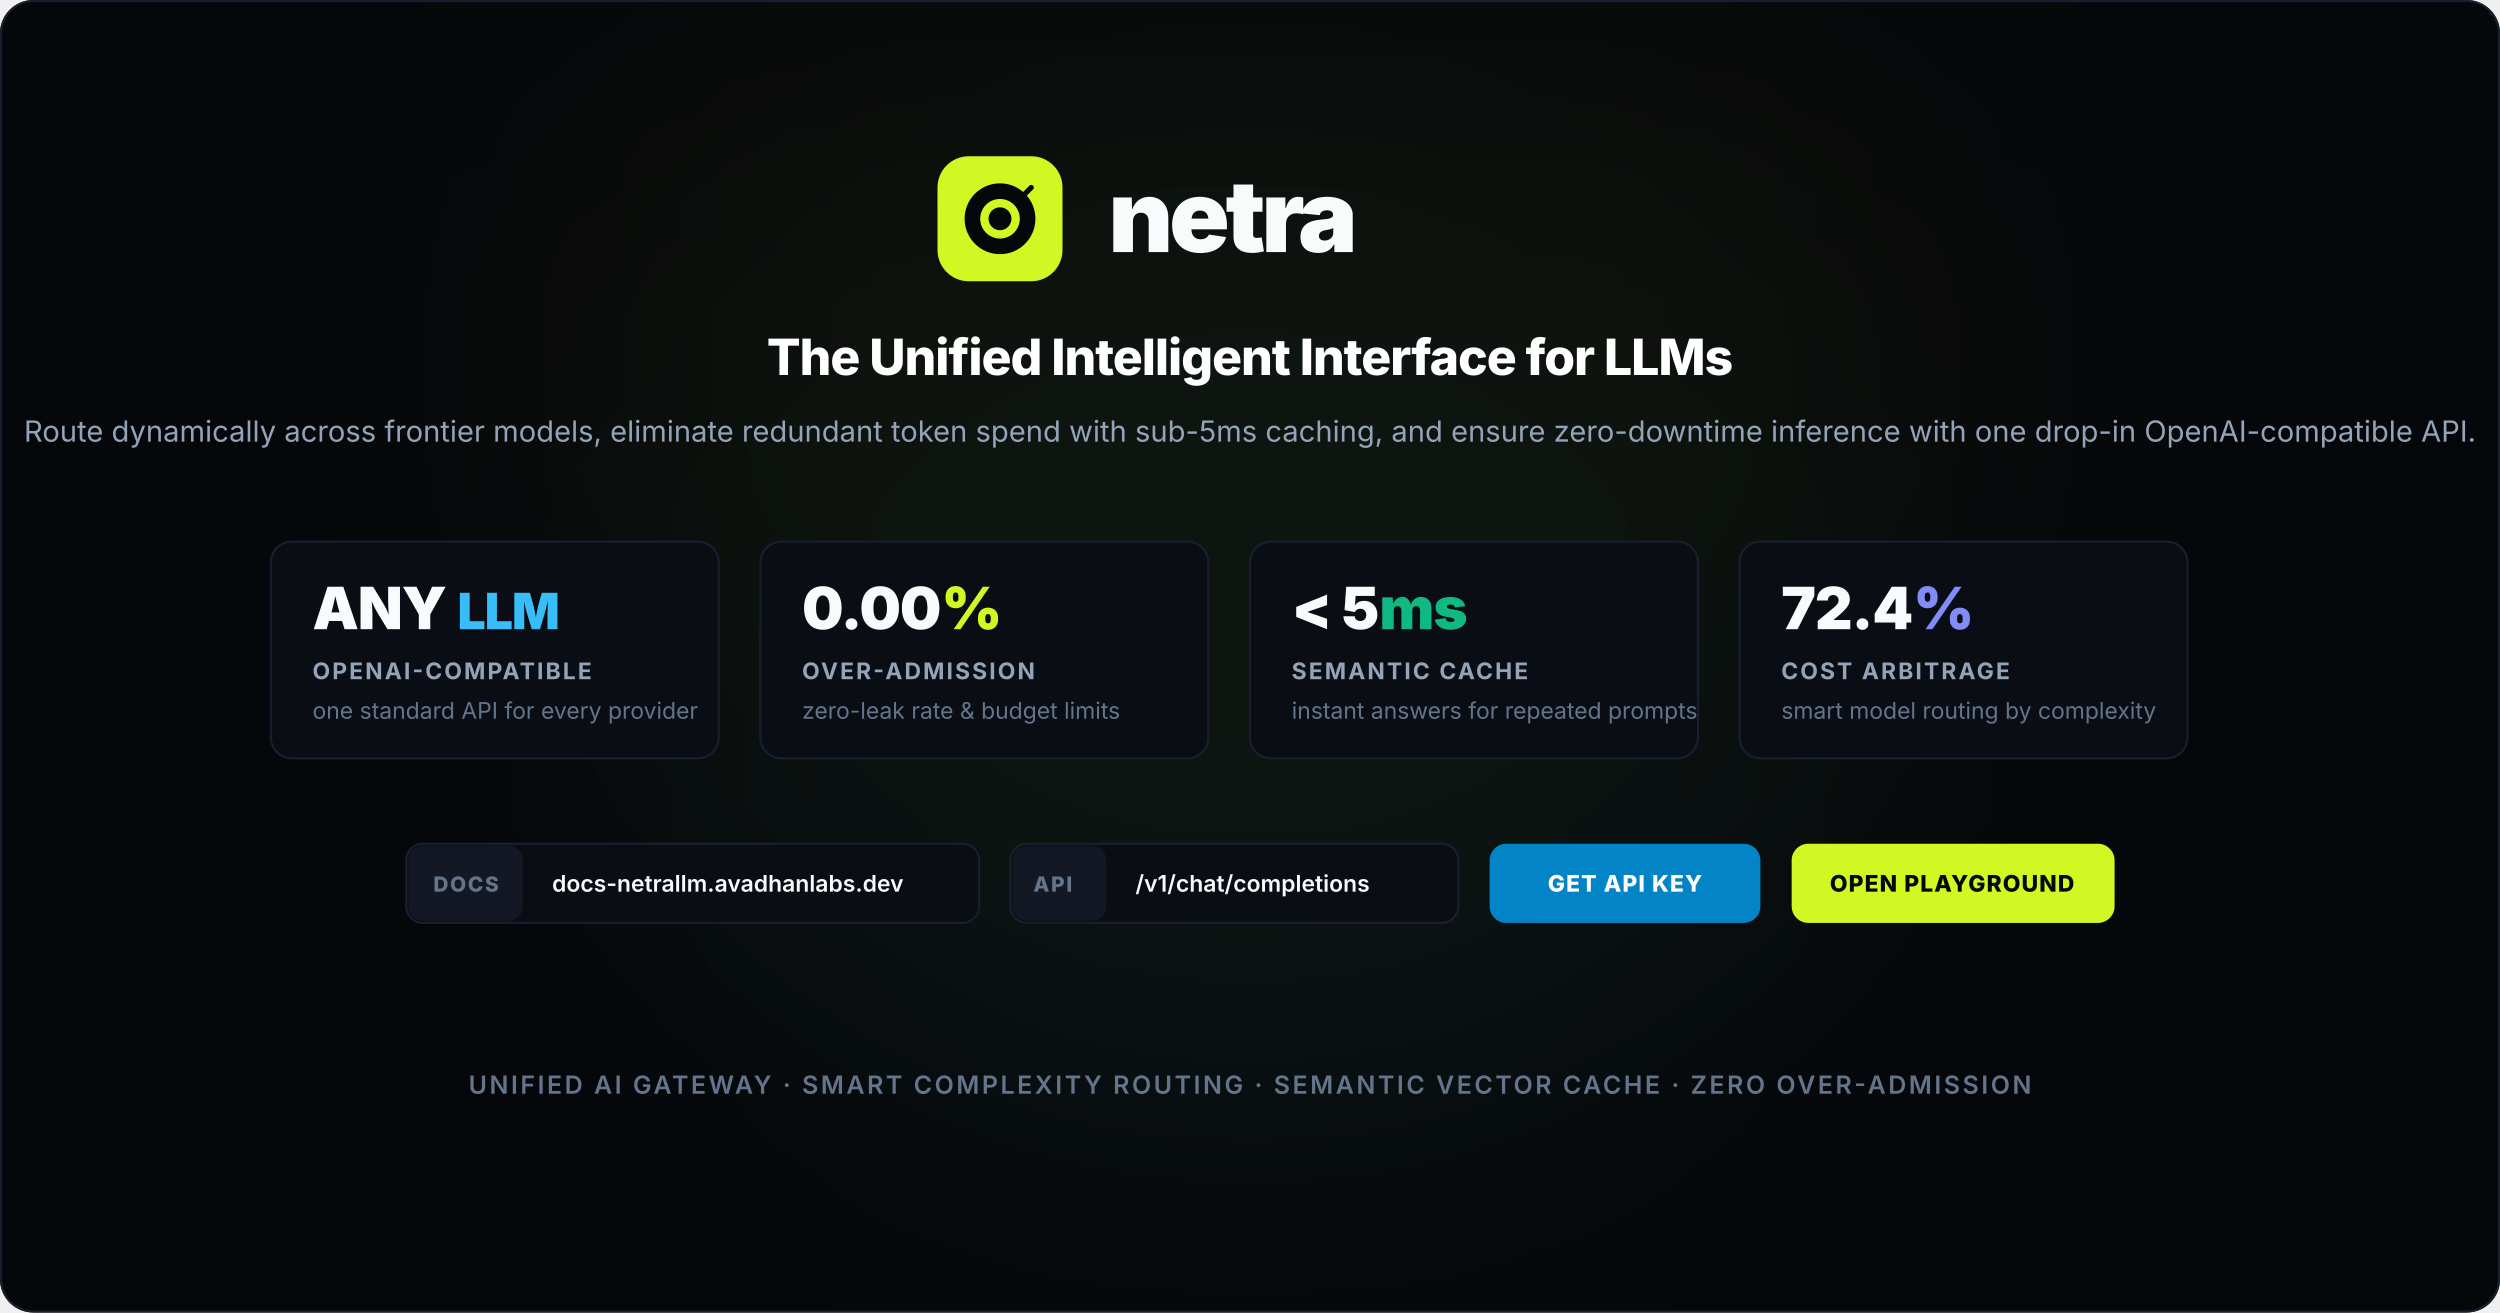
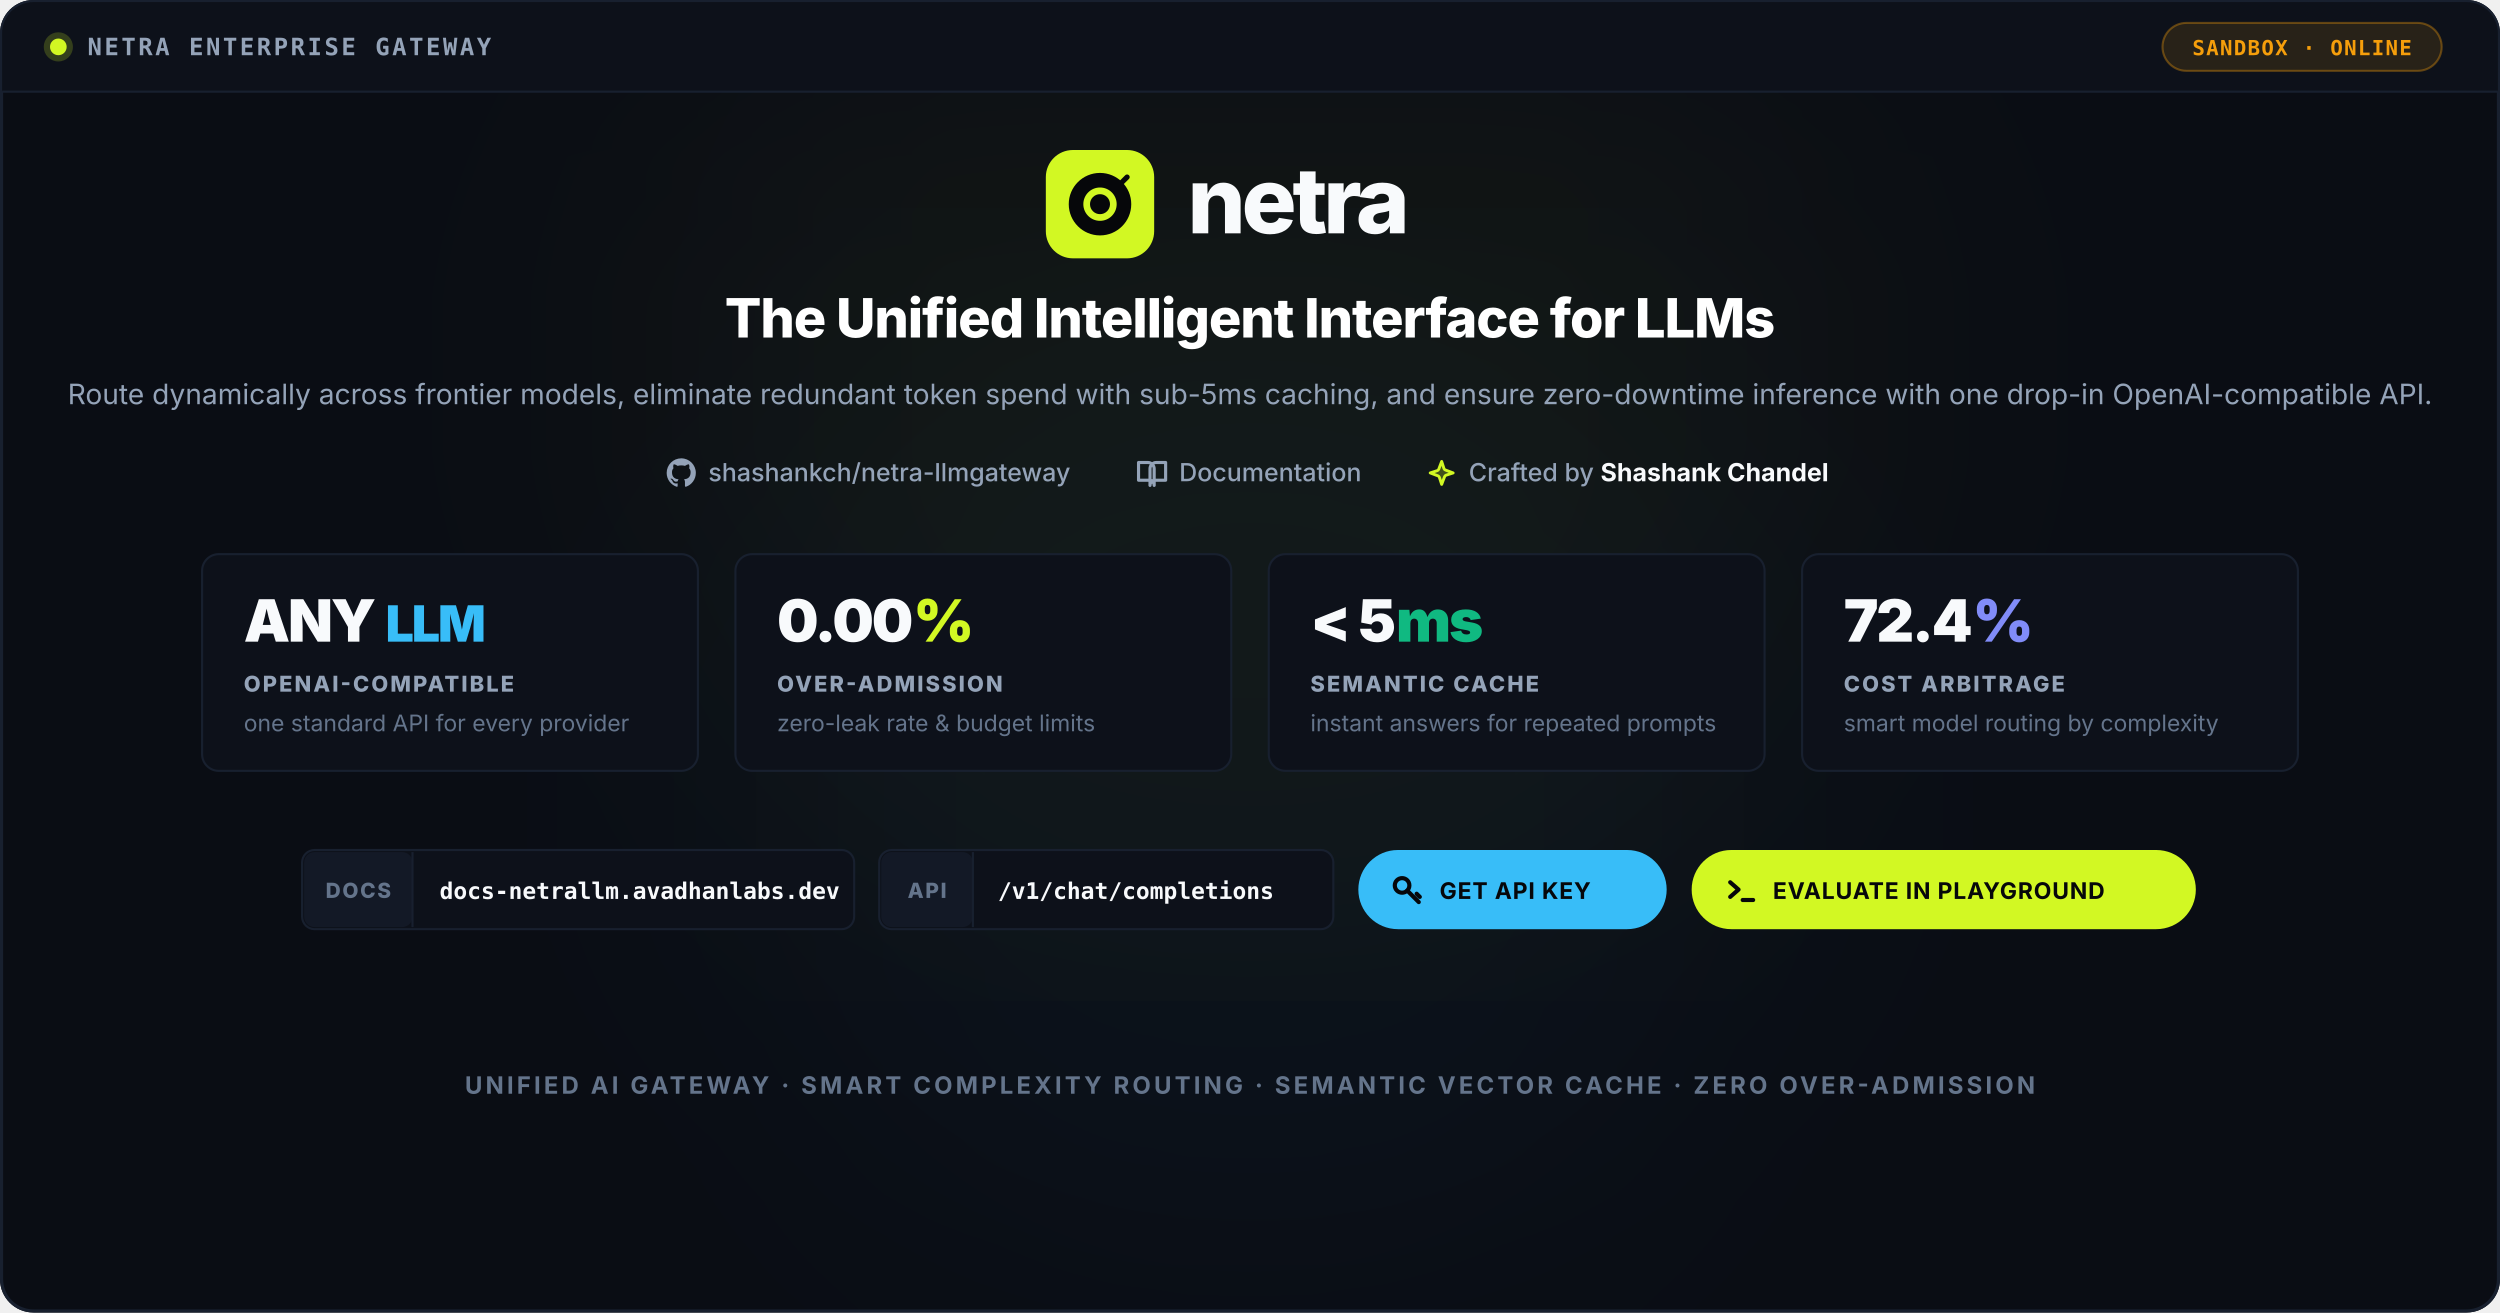
<svg xmlns="http://www.w3.org/2000/svg" width="1200" height="630" viewBox="0 0 1200 630" fill="none">
-   <rect width="1200" height="630" rx="16" fill="#06070A" />
-   <circle cx="600" cy="180" r="320" fill="#D2F823" fill-opacity="0.04" filter="blur(90px)" />
-   <circle cx="600" cy="360" r="280" fill="#38BDF8" fill-opacity="0.03" filter="blur(90px)" />
-   <rect x="0.5" y="0.5" width="1199" height="629" rx="15.5" stroke="#18202F" stroke-width="1" />
-   <g transform="translate(450, 75)">
-     <rect width="60" height="60" rx="15" fill="#D2F823" />
-     <path fill-rule="evenodd" clip-rule="evenodd" d="M30 13C20.611 13 13 20.611 13 30C13 39.389 20.611 47 30 47C39.389 47 47 39.389 47 30C47 20.611 39.389 13 30 13ZM20.5 30C20.5 24.753 24.753 20.5 30 20.5C35.247 20.5 39.5 24.753 39.5 30C39.5 35.247 35.247 39.5 30 39.5C24.753 39.5 20.5 35.247 20.5 30Z" fill="#06070A" />
-     <circle cx="30" cy="30" r="5.5" fill="#06070A" />
-     <path d="M41 19L45 15" stroke="#06070A" stroke-width="2.5" stroke-linecap="round" />
-     <text x="82" y="46" fill="#F8FAFC" font-family="Inter, -apple-system, sans-serif" font-size="48" font-weight="900" letter-spacing="-2px">netra</text>
+   <defs>
+     <filter id="glow-lime" x="200" y="-120" width="800" height="600" filterUnits="userSpaceOnUse" color-interpolation-filters="sRGB">
+       <feFlood flood-opacity="0" result="BackgroundImageFix" />
+       <feBlend mode="normal" in="SourceGraphic" in2="BackgroundImageFix" result="shape" />
+       <feGaussianBlur stdDeviation="80" result="effect1_foregroundBlur" />
+     </filter>
+     <filter id="glow-cyan" x="250" y="100" width="700" height="550" filterUnits="userSpaceOnUse" color-interpolation-filters="sRGB">
+       <feFlood flood-opacity="0" result="BackgroundImageFix" />
+       <feBlend mode="normal" in="SourceGraphic" in2="BackgroundImageFix" result="shape" />
+       <feGaussianBlur stdDeviation="80" result="effect1_foregroundBlur" />
+     </filter>
+   </defs>
+   <rect width="1200" height="630" rx="16" fill="#0A0D14" />
+   <circle cx="600" cy="180" r="280" fill="#D2F823" fill-opacity="0.035" filter="url(#glow-lime)" />
+   <circle cx="600" cy="370" r="240" fill="#38BDF8" fill-opacity="0.03" filter="url(#glow-cyan)" />
+   <rect x="0.75" y="0.75" width="1198.5" height="628.5" rx="15.25" stroke="#18202F" stroke-width="1.5" />
+   <path d="M1 16C1 7.716 7.716 1 16 1H1184C1192.28 1 1199 7.716 1199 16V44H1V16Z" fill="#0D111A" />
+   <line x1="1" y1="44" x2="1199" y2="44" stroke="#18202F" stroke-width="1" />
+   <circle cx="28" cy="22.5" r="4" fill="#D2F823" />
+   <circle cx="28" cy="22.5" r="7" fill="#D2F823" fill-opacity="0.2" />
+   <text x="42" y="26.5" fill="#94A3B8" font-family="'JetBrains Mono', 'SF Mono', monospace" font-size="11.5" font-weight="700" letter-spacing="1.2px">NETRA ENTERPRISE GATEWAY</text>
+   <rect x="1038" y="11" width="134" height="23" rx="11.5" fill="#F59E0B" fill-opacity="0.12" stroke="#F59E0B" stroke-opacity="0.35" stroke-width="1" />
+   <text x="1105" y="26.5" text-anchor="middle" fill="#F59E0B" font-family="'JetBrains Mono', 'SF Mono', monospace" font-size="10" font-weight="700" letter-spacing="0.6px">SANDBOX · ONLINE</text>
+   <g transform="translate(502, 72)">
+     <rect width="52" height="52" rx="13" fill="#D2F823" />
+     <path fill-rule="evenodd" clip-rule="evenodd" d="M26 11C17.716 11 11 17.716 11 26C11 34.284 17.716 41 26 41C34.284 41 41 34.284 41 26C41 17.716 34.284 11 26 11ZM18 26C18 21.582 21.582 18 26 18C30.418 18 34 21.582 34 26C34 30.418 30.418 34 26 34C21.582 34 18 30.418 18 26Z" fill="#06070A" />
+     <circle cx="26" cy="26" r="4.8" fill="#06070A" />
+     <path d="M35.5 16.5L39 13" stroke="#06070A" stroke-width="2.5" stroke-linecap="round" />
+     <text x="68" y="40" fill="#F8FAFC" font-family="Inter, -apple-system, BlinkMacSystemFont, sans-serif" font-size="44" font-weight="800" letter-spacing="-2px">netra</text>
  </g>
-   <text x="600" y="180" text-anchor="middle" fill="#FFFFFF" font-family="Inter, -apple-system, sans-serif" font-size="24" font-weight="800" letter-spacing="-0.5px">The Unified Intelligent Interface for LLMs</text>
-   <text x="600" y="212" text-anchor="middle" fill="#94A3B8" font-family="Inter, -apple-system, sans-serif" font-size="14" font-weight="400">Route dynamically across frontier models, eliminate redundant token spend with sub-5ms caching, and ensure zero-downtime inference with one drop-in OpenAI-compatible API.</text>
-   <g transform="translate(130, 260)">
-     <rect width="215" height="104" rx="10" fill="#0A0D14" stroke="#18202F" />
-     <text x="20" y="42" fill="#F8FAFC" font-family="Inter, -apple-system, sans-serif" font-size="28" font-weight="900" letter-spacing="-0.5px">ANY <tspan fill="#38BDF8" font-size="24">LLM</tspan>
+   <text x="600" y="162" text-anchor="middle" fill="#FFFFFF" font-family="Inter, -apple-system, BlinkMacSystemFont, sans-serif" font-size="26" font-weight="800" letter-spacing="-0.5px">The Unified Intelligent Interface for LLMs</text>
+   <text x="600" y="194" text-anchor="middle" fill="#94A3B8" font-family="Inter, -apple-system, BlinkMacSystemFont, sans-serif" font-size="13.5" font-weight="400">Route dynamically across frontier models, eliminate redundant token spend with sub-5ms caching, and ensure zero-downtime inference with one drop-in OpenAI-compatible API.</text>
+   <g transform="translate(0, 0)">
+     <g transform="translate(320, 220)" fill="#94A3B8">
+       <path d="M7 0C3.13 0 0 3.13 0 7c0 3.1 2 5.71 4.79 6.64.35.06.48-.15.48-.34v-1.3c-1.95.42-2.36-.83-2.36-.83-.32-.81-.78-1.02-.78-1.02-.63-.44.05-.43.05-.43.7.05 1.07.72 1.07.72.63 1.07 1.64.76 2.04.58.06-.45.25-.76.45-.93-1.55-.18-3.19-.78-3.19-3.46 0-.76.27-1.39.72-1.88-.07-.18-.31-.89.07-1.85 0 0 .59-.19 1.93.72.56-.16 1.16-.23 1.76-.24.6.01 1.2.08 1.76.24 1.33-.91 1.92-.72 1.92-.72.39.96.14 1.67.07 1.85.45.49.72 1.12.72 1.88 0 2.69-1.64 3.28-3.2 3.46.25.22.48.64.48 1.29v1.92c0 .19.13.41.48.34C12 12.71 14 10.1 14 7c0-3.87-3.13-7-7-7z" />
+     </g>
+     <text x="340" y="231" fill="#94A3B8" font-family="Inter, -apple-system, BlinkMacSystemFont, sans-serif" font-size="12" font-weight="500">shashankch/netra-llmgateway</text>
+     <g transform="translate(545, 220)" stroke="#94A3B8" stroke-width="1.5" fill="none" stroke-linecap="round" stroke-linejoin="round">
+       <path d="M1.5 2h4.5a3 3 0 0 1 3 3v8a2.5 2.5 0 0 0-2.5-2.5H1.5z" />
+       <path d="M14.5 2h-4.5a3 3 0 0 0-3 3v8a2.5 2.5 0 0 1 2.5-2.5h5z" />
+     </g>
+     <text x="566" y="231" fill="#94A3B8" font-family="Inter, -apple-system, BlinkMacSystemFont, sans-serif" font-size="12" font-weight="500">Documentation</text>
+     <g transform="translate(685, 220)" stroke="#D2F823" stroke-width="1.4" fill="#D2F823" fill-opacity="0.25" stroke-linecap="round" stroke-linejoin="round">
+       <path d="M7 1.5l1.1 3.4a1.2 1.2 0 0 0 .7.7L12.5 7l-3.4 1.1a1.2 1.2 0 0 0-.7.7L7 12.5l-1.1-3.4a1.2 1.2 0 0 0-.7-.7L1.5 7l3.4-1.1a1.2 1.2 0 0 0 .7-.7L7 1.5z" />
+     </g>
+     <text x="705" y="231" fill="#94A3B8" font-family="Inter, -apple-system, BlinkMacSystemFont, sans-serif" font-size="12" font-weight="500">Crafted by <tspan fill="#F8FAFC" font-weight="700">Shashank Chandel</tspan>
    </text>
-     <text x="20" y="66" fill="#94A3B8" font-family="Inter, -apple-system, sans-serif" font-size="11" font-weight="700" letter-spacing="1px">OPENAI-COMPATIBLE</text>
-     <text x="20" y="85" fill="#64748B" font-family="Inter, -apple-system, sans-serif" font-size="11">one standard API for every provider</text>
  </g>
-   <g transform="translate(365, 260)">
-     <rect width="215" height="104" rx="10" fill="#0A0D14" stroke="#18202F" />
-     <text x="20" y="42" fill="#F8FAFC" font-family="Inter, -apple-system, sans-serif" font-size="28" font-weight="900" letter-spacing="-0.5px">0.00<tspan fill="#D2F823">%</tspan>
+   <g transform="translate(97, 266)">
+     <rect width="238" height="104" rx="8" fill="#0D111A" stroke="#18202F" stroke-width="1" />
+     <text x="20" y="42" fill="#F8FAFC" font-family="'JetBrains Mono', 'SF Mono', monospace, Inter" font-size="28" font-weight="900" letter-spacing="-1px">ANY <tspan fill="#38BDF8" font-size="24">LLM</tspan>
    </text>
-     <text x="20" y="66" fill="#94A3B8" font-family="Inter, -apple-system, sans-serif" font-size="11" font-weight="700" letter-spacing="1px">OVER-ADMISSION</text>
-     <text x="20" y="85" fill="#64748B" font-family="Inter, -apple-system, sans-serif" font-size="11">zero-leak rate &amp; budget limits</text>
+     <text x="20" y="66" fill="#94A3B8" font-family="Inter, -apple-system, BlinkMacSystemFont, sans-serif" font-size="10.5" font-weight="800" letter-spacing="1px">OPENAI-COMPATIBLE</text>
+     <text x="20" y="85" fill="#64748B" font-family="Inter, -apple-system, BlinkMacSystemFont, sans-serif" font-size="11">one standard API for every provider</text>
  </g>
-   <g transform="translate(600, 260)">
-     <rect width="215" height="104" rx="10" fill="#0A0D14" stroke="#18202F" />
-     <text x="20" y="42" fill="#F8FAFC" font-family="Inter, -apple-system, sans-serif" font-size="28" font-weight="900" letter-spacing="-0.5px">&lt; 5<tspan fill="#10B981">ms</tspan>
+   <g transform="translate(353, 266)">
+     <rect width="238" height="104" rx="8" fill="#0D111A" stroke="#18202F" stroke-width="1" />
+     <text x="20" y="42" fill="#F8FAFC" font-family="'JetBrains Mono', 'SF Mono', monospace, Inter" font-size="28" font-weight="900" letter-spacing="-1px">0.00<tspan fill="#D2F823">%</tspan>
    </text>
-     <text x="20" y="66" fill="#94A3B8" font-family="Inter, -apple-system, sans-serif" font-size="11" font-weight="700" letter-spacing="1px">SEMANTIC CACHE</text>
-     <text x="20" y="85" fill="#64748B" font-family="Inter, -apple-system, sans-serif" font-size="11">instant answers for repeated prompts</text>
+     <text x="20" y="66" fill="#94A3B8" font-family="Inter, -apple-system, BlinkMacSystemFont, sans-serif" font-size="10.5" font-weight="800" letter-spacing="1px">OVER-ADMISSION</text>
+     <text x="20" y="85" fill="#64748B" font-family="Inter, -apple-system, BlinkMacSystemFont, sans-serif" font-size="11">zero-leak rate &amp; budget limits</text>
  </g>
-   <g transform="translate(835, 260)">
-     <rect width="215" height="104" rx="10" fill="#0A0D14" stroke="#18202F" />
-     <text x="20" y="42" fill="#F8FAFC" font-family="Inter, -apple-system, sans-serif" font-size="28" font-weight="900" letter-spacing="-0.5px">72.4<tspan fill="#818CF8">%</tspan>
+   <g transform="translate(609, 266)">
+     <rect width="238" height="104" rx="8" fill="#0D111A" stroke="#18202F" stroke-width="1" />
+     <text x="20" y="42" fill="#F8FAFC" font-family="'JetBrains Mono', 'SF Mono', monospace, Inter" font-size="28" font-weight="900" letter-spacing="-1px">&lt; 5<tspan fill="#10B981">ms</tspan>
    </text>
-     <text x="20" y="66" fill="#94A3B8" font-family="Inter, -apple-system, sans-serif" font-size="11" font-weight="700" letter-spacing="1px">COST ARBITRAGE</text>
-     <text x="20" y="85" fill="#64748B" font-family="Inter, -apple-system, sans-serif" font-size="11">smart model routing by complexity</text>
+     <text x="20" y="66" fill="#94A3B8" font-family="Inter, -apple-system, BlinkMacSystemFont, sans-serif" font-size="10.5" font-weight="800" letter-spacing="1px">SEMANTIC CACHE</text>
+     <text x="20" y="85" fill="#64748B" font-family="Inter, -apple-system, BlinkMacSystemFont, sans-serif" font-size="11">instant answers for repeated prompts</text>
  </g>
-   <g transform="translate(195, 405)">
-     <rect x="0" y="0" width="275" height="38" rx="8" fill="#0A0D14" stroke="#18202F" />
-     <rect x="1" y="1" width="55" height="36" rx="7" fill="#141824" />
-     <text x="13" y="23" fill="#64748B" font-family="Inter, -apple-system, sans-serif" font-size="10" font-weight="800" letter-spacing="0.8px">DOCS</text>
-     <text x="70" y="23" fill="#F8FAFC" font-family="Inter, -apple-system, sans-serif" font-size="11" font-weight="600">docs-netrallm.avadhanlabs.dev</text>
-     <rect x="290" y="0" width="215" height="38" rx="8" fill="#0A0D14" stroke="#18202F" />
-     <rect x="291" y="1" width="45" height="36" rx="7" fill="#141824" />
-     <text x="301" y="23" fill="#64748B" font-family="Inter, -apple-system, sans-serif" font-size="10" font-weight="800" letter-spacing="0.8px">API</text>
-     <text x="350" y="23" fill="#F8FAFC" font-family="Inter, -apple-system, sans-serif" font-size="11" font-weight="600">/v1/chat/completions</text>
-     <rect x="520" y="0" width="130" height="38" rx="8" fill="#0284C7" />
-     <text x="585" y="23" text-anchor="middle" fill="#FFFFFF" font-family="Inter, -apple-system, sans-serif" font-size="11" font-weight="800" letter-spacing="0.5px">GET API KEY</text>
-     <rect x="665" y="0" width="155" height="38" rx="8" fill="#D2F823" />
-     <text x="742" y="23" text-anchor="middle" fill="#06070A" font-family="Inter, -apple-system, sans-serif" font-size="11" font-weight="800" letter-spacing="0.5px">OPEN PLAYGROUND</text>
+   <g transform="translate(865, 266)">
+     <rect width="238" height="104" rx="8" fill="#0D111A" stroke="#18202F" stroke-width="1" />
+     <text x="20" y="42" fill="#F8FAFC" font-family="'JetBrains Mono', 'SF Mono', monospace, Inter" font-size="28" font-weight="900" letter-spacing="-1px">72.4<tspan fill="#818CF8">%</tspan>
+     </text>
+     <text x="20" y="66" fill="#94A3B8" font-family="Inter, -apple-system, BlinkMacSystemFont, sans-serif" font-size="10.5" font-weight="800" letter-spacing="1px">COST ARBITRAGE</text>
+     <text x="20" y="85" fill="#64748B" font-family="Inter, -apple-system, BlinkMacSystemFont, sans-serif" font-size="11">smart model routing by complexity</text>
  </g>
-   <text x="600" y="525" text-anchor="middle" fill="#64748B" font-family="Inter, -apple-system, sans-serif" font-size="12" font-weight="600" letter-spacing="1.2px">UNIFIED AI GATEWAY · SMART COMPLEXITY ROUTING · SEMANTIC VECTOR CACHE · ZERO OVER-ADMISSION</text>
+   <g transform="translate(145, 408)">
+     <rect x="0" y="0" width="265" height="38" rx="6" fill="#0D111A" stroke="#18202F" />
+     <rect x="1" y="1" width="52" height="36" rx="5" fill="#131926" />
+     <line x1="53" y1="1" x2="53" y2="37" stroke="#18202F" />
+     <text x="27" y="23" text-anchor="middle" fill="#64748B" font-family="Inter, -apple-system, BlinkMacSystemFont, sans-serif" font-size="10" font-weight="800" letter-spacing="0.8px">DOCS</text>
+     <text x="66" y="23.5" fill="#F8FAFC" font-family="'JetBrains Mono', 'SF Mono', monospace" font-size="11" font-weight="600">docs-netrallm.avadhanlabs.dev</text>
+     <rect x="277" y="0" width="218" height="38" rx="6" fill="#0D111A" stroke="#18202F" />
+     <rect x="278" y="1" width="44" height="36" rx="5" fill="#131926" />
+     <line x1="322" y1="1" x2="322" y2="37" stroke="#18202F" />
+     <text x="300" y="23" text-anchor="middle" fill="#64748B" font-family="Inter, -apple-system, BlinkMacSystemFont, sans-serif" font-size="10" font-weight="800" letter-spacing="0.8px">API</text>
+     <text x="334" y="23.5" fill="#F8FAFC" font-family="'JetBrains Mono', 'SF Mono', monospace" font-size="11" font-weight="600">/v1/chat/completions</text>
+     <rect x="507" y="0" width="148" height="38" rx="19" fill="#38BDF8" />
+     <g transform="translate(523, 12)" stroke="#06070A" stroke-width="2" fill="none" stroke-linecap="round" stroke-linejoin="round">
+       <circle cx="5" cy="5" r="3.5" />
+       <path d="M7.5 7.5L13 13M10.5 10.5L12 12M12 9L13.5 10.5" />
+     </g>
+     <text x="546" y="23.5" fill="#06070A" font-family="Inter, -apple-system, BlinkMacSystemFont, sans-serif" font-size="11" font-weight="700" letter-spacing="0.4px">GET API KEY</text>
+     <rect x="667" y="0" width="242" height="38" rx="19" fill="#D2F823" />
+     <g transform="translate(683, 12)" stroke="#06070A" stroke-width="2" fill="none" stroke-linecap="round" stroke-linejoin="round">
+       <polyline points="2.5 10.5 6.5 7 2.5 3.5" />
+       <line x1="8.5" y1="12" x2="13.5" y2="12" />
+     </g>
+     <text x="706" y="23.5" fill="#06070A" font-family="Inter, -apple-system, BlinkMacSystemFont, sans-serif" font-size="11" font-weight="700" letter-spacing="0.4px">EVALUATE IN PLAYGROUND</text>
+   </g>
+   <text x="600" y="525" text-anchor="middle" fill="#64748B" font-family="'JetBrains Mono', 'SF Mono', monospace, Inter" font-size="11.5" font-weight="700" letter-spacing="1.5px">UNIFIED AI GATEWAY · SMART COMPLEXITY ROUTING · SEMANTIC VECTOR CACHE · ZERO OVER-ADMISSION</text>
</svg>
